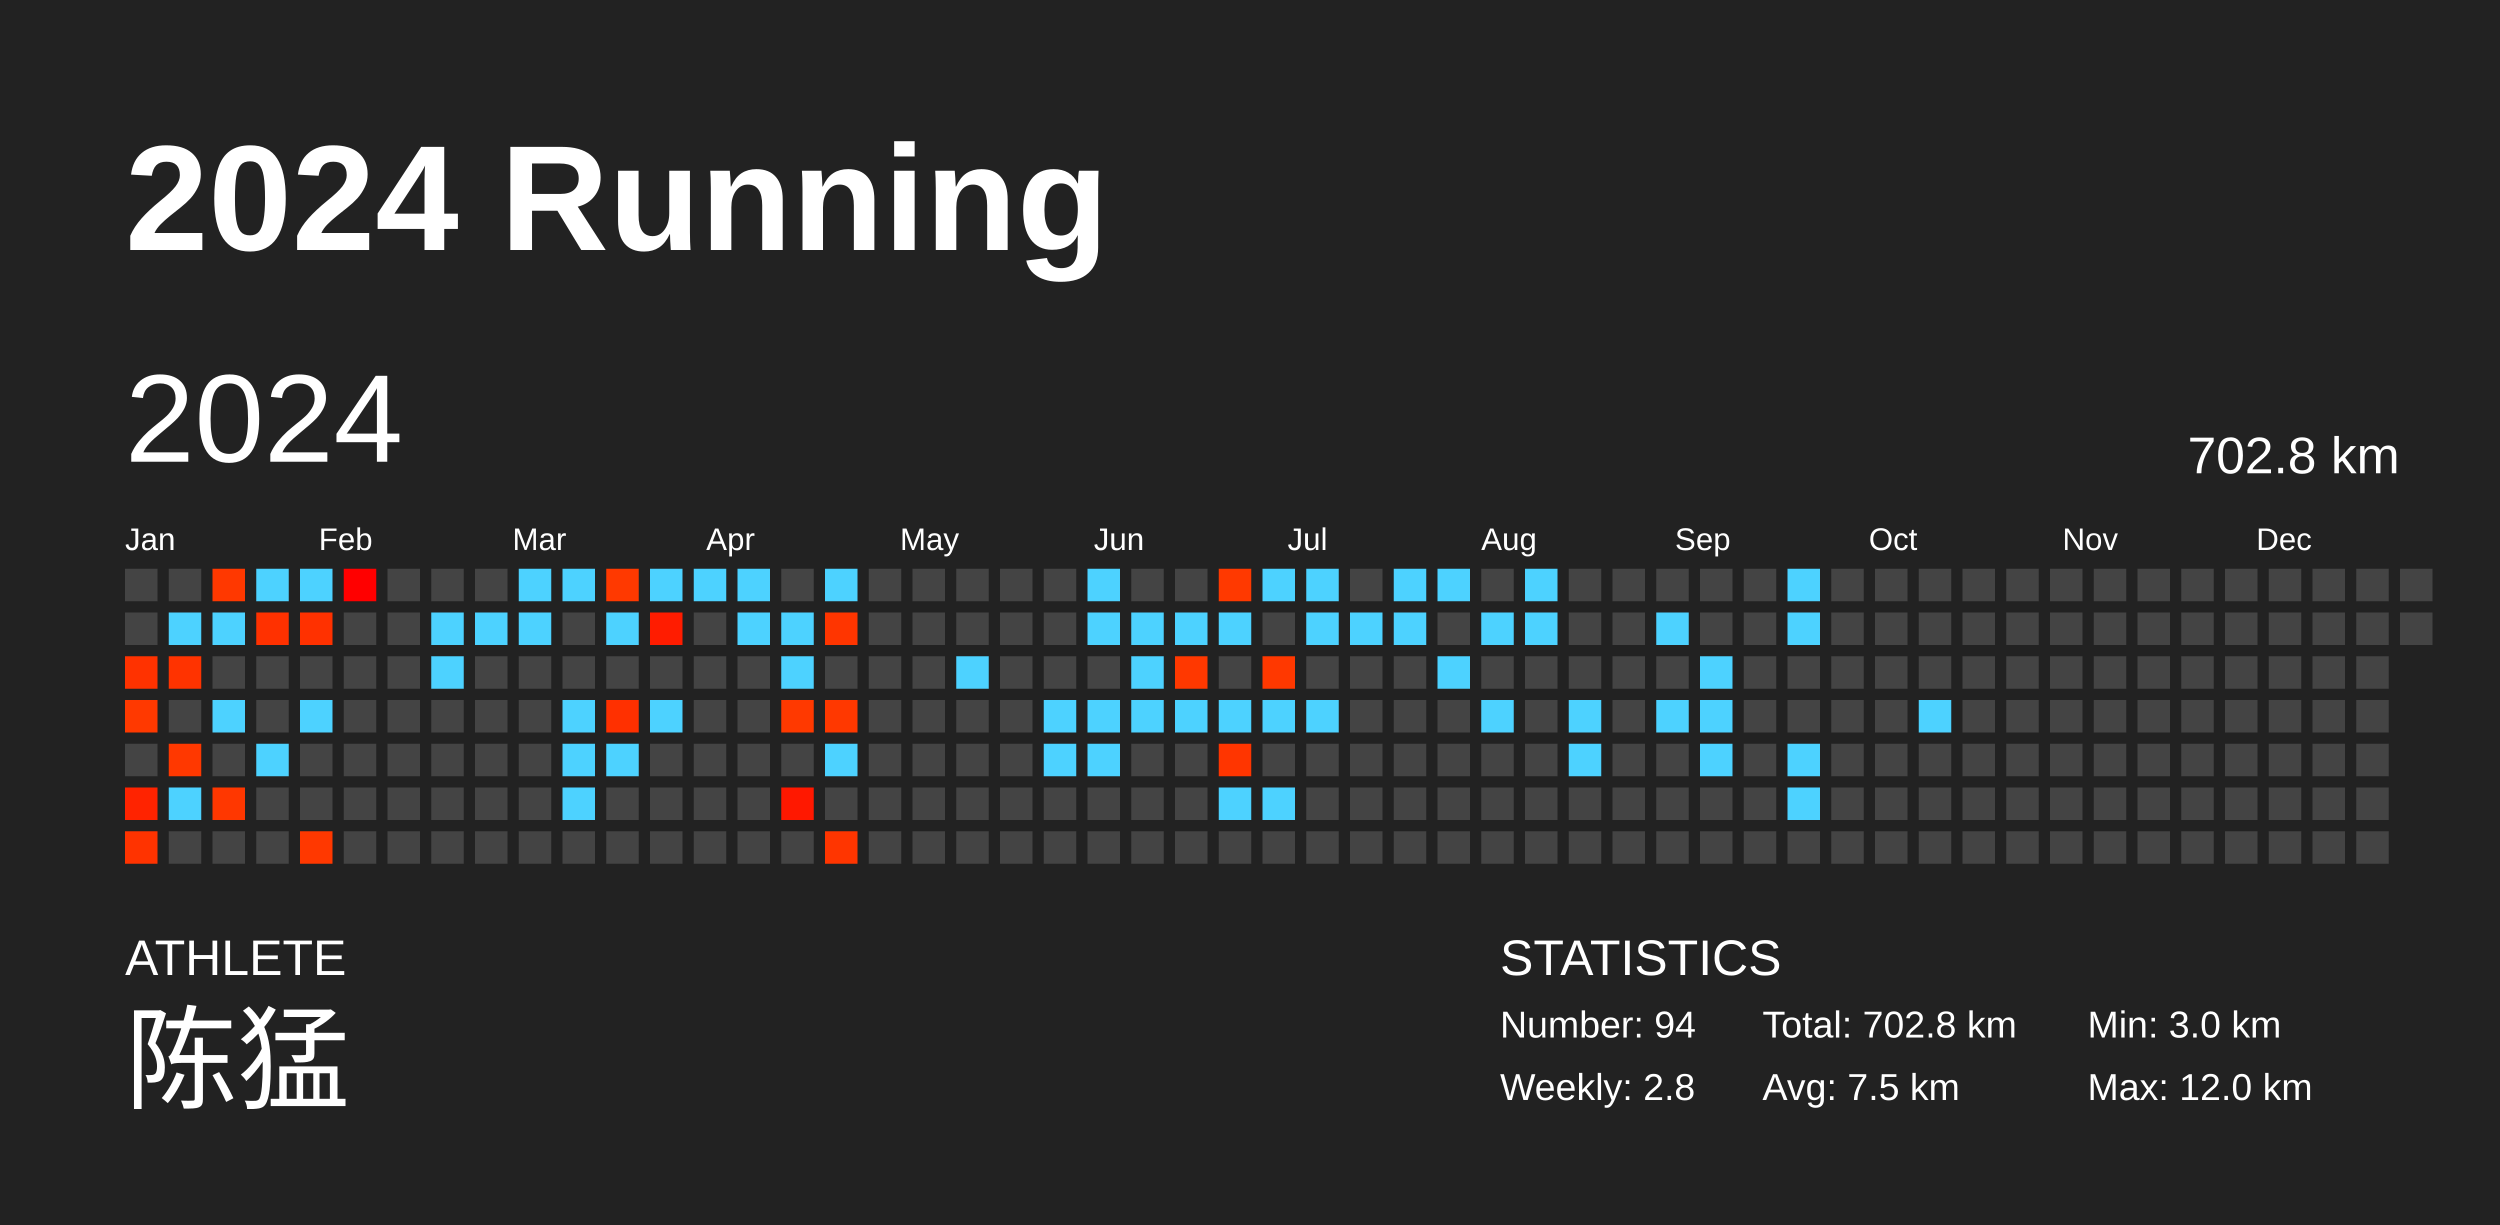
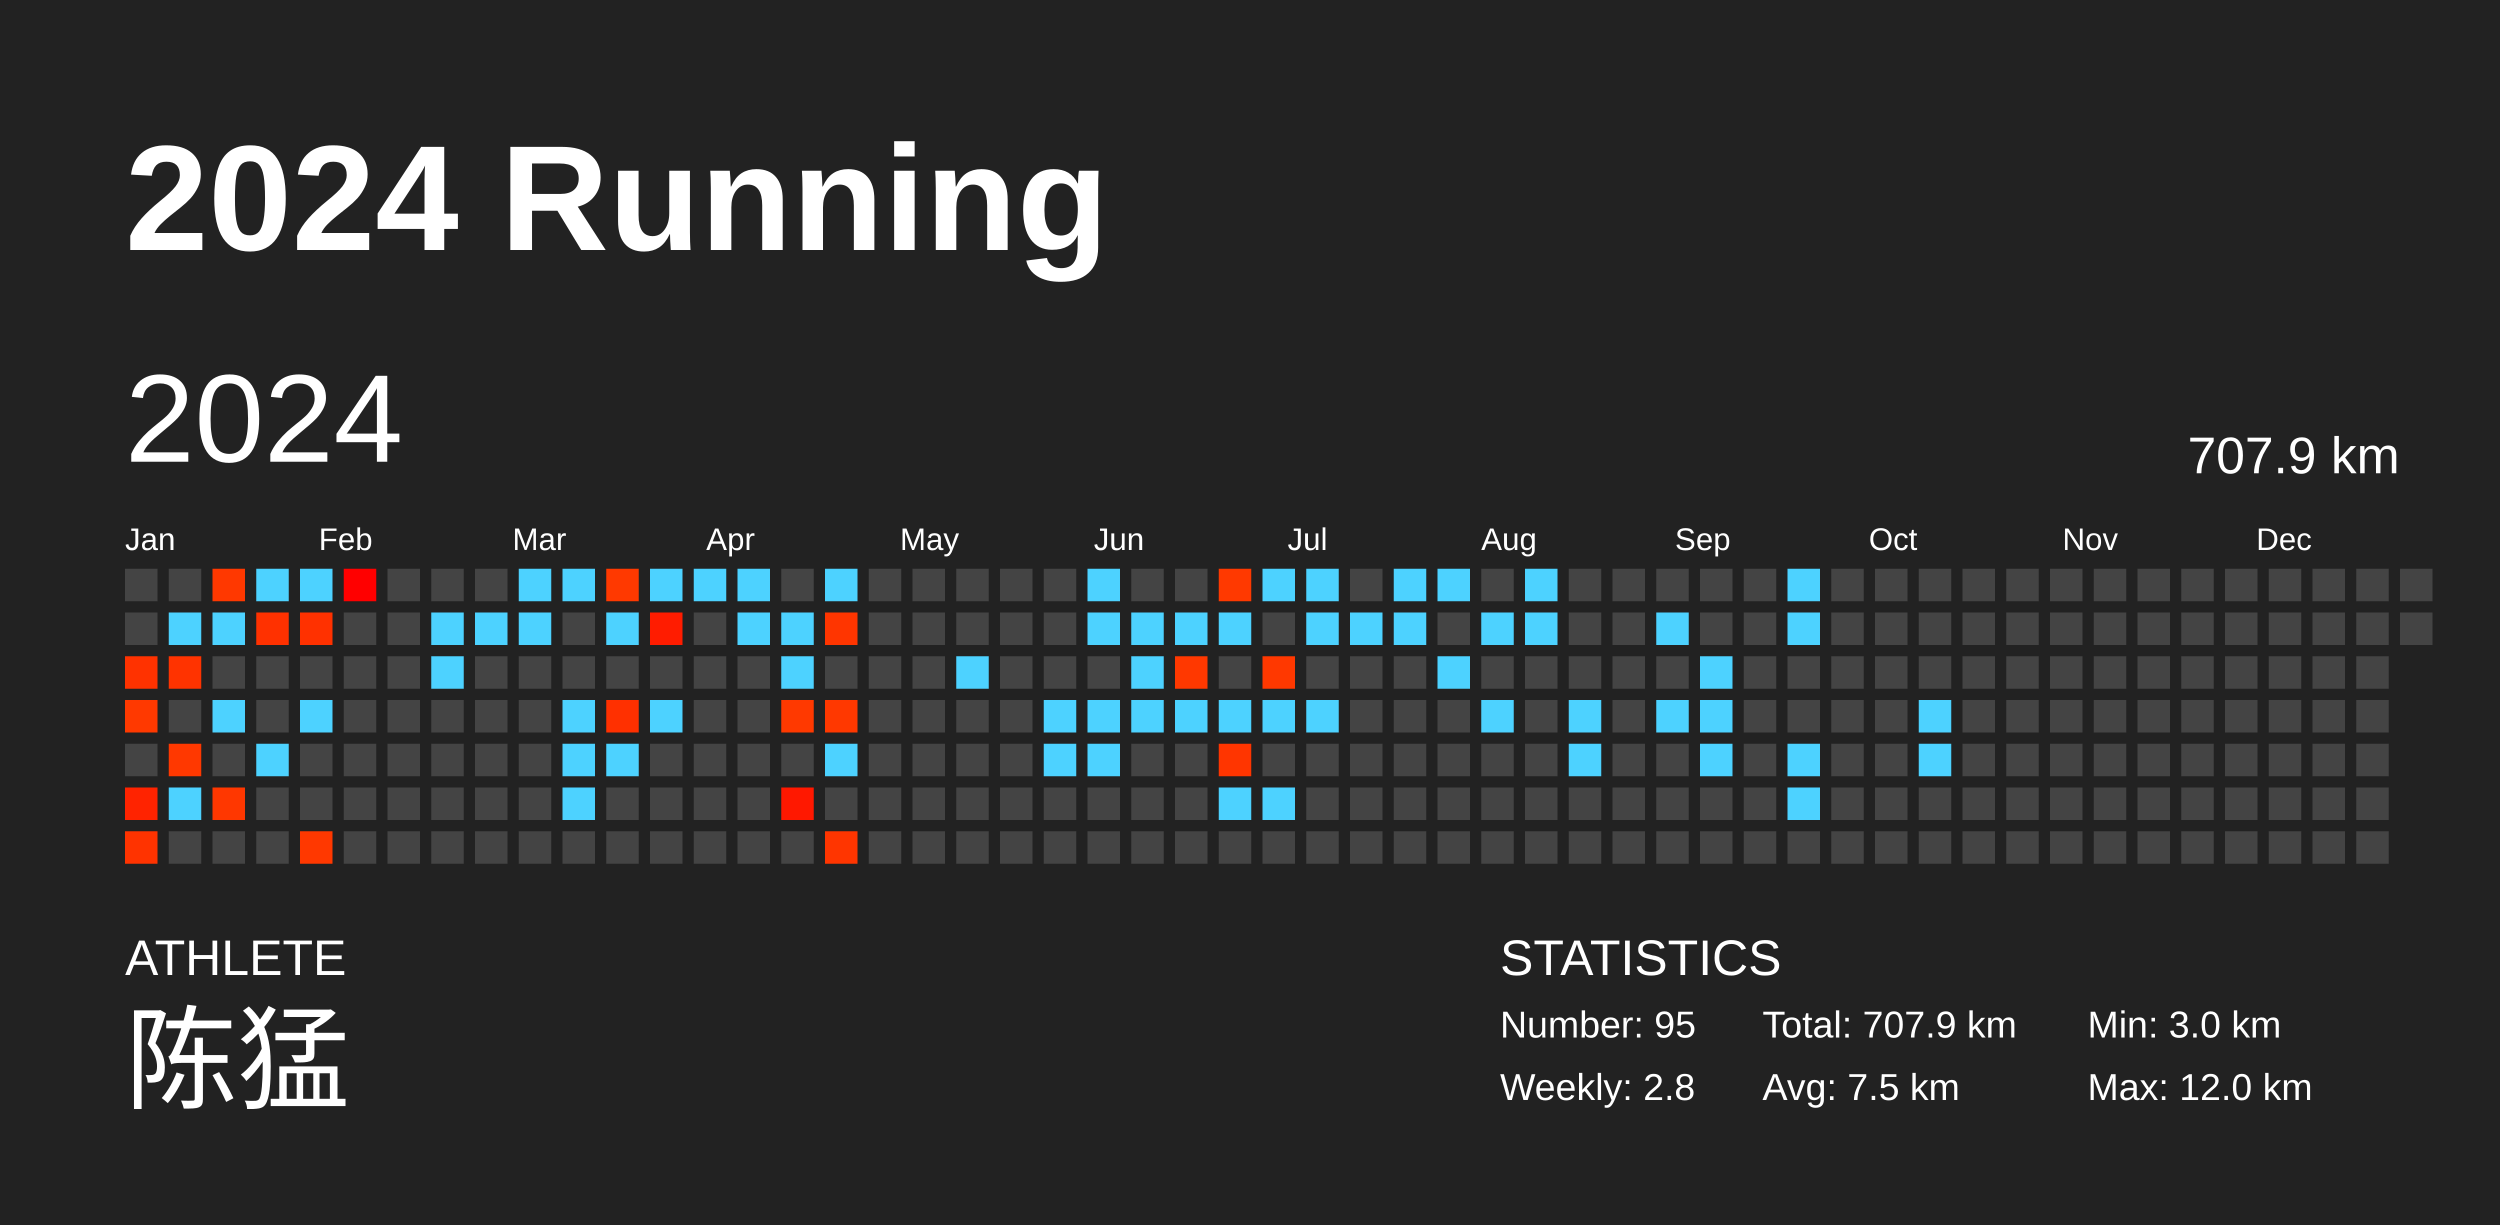
<svg xmlns="http://www.w3.org/2000/svg" baseProfile="full" height="98mm" version="1.1" viewBox="0,0,200,98" width="200mm">
  <defs />
  <rect fill="#222222" height="98" width="200" x="0" y="0" />
  <text fill="#FFFFFF" style="font-size:12px; font-family:Arial; font-weight:bold;" x="10" y="20">2024 Running</text>
  <text fill="#FFFFFF" style="font-size:4px; font-family:Arial" x="10" y="78">ATHLETE</text>
  <text fill="#FFFFFF" style="font-size:9px; font-family:Arial" x="10" y="88">陈猛</text>
  <text fill="#FFFFFF" style="font-size:4px; font-family:Arial" x="120" y="78">STATISTICS</text>
-   <text fill="#FFFFFF" style="font-size:3px; font-family:Arial" x="120" y="83">Number: 94</text>
+   <text fill="#FFFFFF" style="font-size:3px; font-family:Arial" x="120" y="83">Number: 95</text>
  <text fill="#FFFFFF" style="font-size:3px; font-family:Arial" x="120" y="88">Weekly: 2.8</text>
-   <text fill="#FFFFFF" style="font-size:3px; font-family:Arial" x="141" y="83">Total: 702.8 km</text>
+   <text fill="#FFFFFF" style="font-size:3px; font-family:Arial" x="141" y="83">Total: 707.9 km</text>
  <text fill="#FFFFFF" style="font-size:3px; font-family:Arial" x="141" y="88">Avg: 7.5 km</text>
  <text fill="#FFFFFF" style="font-size:3px; font-family:Arial" x="167" y="83">Min: 3.0 km</text>
  <text fill="#FFFFFF" style="font-size:3px; font-family:Arial" x="167" y="88">Max: 12.0 km</text>
  <text dominant-baseline="hanging" fill="#FFFFFF" style="font-size:10.0px; font-family:Arial;" x="10" y="30">2024</text>
-   <text dominant-baseline="hanging" fill="#FFFFFF" style="font-size:4.125px; font-family:Arial;" x="175" y="35">702.8 km</text>
+   <text dominant-baseline="hanging" fill="#FFFFFF" style="font-size:4.125px; font-family:Arial;" x="175" y="35">707.9 km</text>
  <text fill="#FFFFFF" style="font-size:2.5px; font-family:Arial" x="10.0" y="44">Jan</text>
  <text fill="#FFFFFF" style="font-size:2.5px; font-family:Arial" x="25.5" y="44">Feb</text>
  <text fill="#FFFFFF" style="font-size:2.5px; font-family:Arial" x="41.0" y="44">Mar</text>
  <text fill="#FFFFFF" style="font-size:2.5px; font-family:Arial" x="56.5" y="44">Apr</text>
  <text fill="#FFFFFF" style="font-size:2.5px; font-family:Arial" x="72.0" y="44">May</text>
  <text fill="#FFFFFF" style="font-size:2.5px; font-family:Arial" x="87.5" y="44">Jun</text>
  <text fill="#FFFFFF" style="font-size:2.5px; font-family:Arial" x="103.0" y="44">Jul</text>
  <text fill="#FFFFFF" style="font-size:2.5px; font-family:Arial" x="118.5" y="44">Aug</text>
  <text fill="#FFFFFF" style="font-size:2.5px; font-family:Arial" x="134.0" y="44">Sep</text>
  <text fill="#FFFFFF" style="font-size:2.5px; font-family:Arial" x="149.5" y="44">Oct</text>
  <text fill="#FFFFFF" style="font-size:2.5px; font-family:Arial" x="165.0" y="44">Nov</text>
  <text fill="#FFFFFF" style="font-size:2.5px; font-family:Arial" x="180.5" y="44">Dec</text>
  <rect fill="#444444" height="2.6" width="2.6" x="10.0" y="45.5" />
  <rect fill="#444444" height="2.6" width="2.6" x="10.0" y="49.0" />
  <rect fill="#ff3200" height="2.6" width="2.6" x="10.0" y="52.5" />
  <rect fill="#ff3900" height="2.6" width="2.6" x="10.0" y="56.0" />
  <rect fill="#444444" height="2.6" width="2.6" x="10.0" y="59.5" />
  <rect fill="#ff2300" height="2.6" width="2.6" x="10.0" y="63.0" />
  <rect fill="#ff3300" height="2.6" width="2.6" x="10.0" y="66.5" />
  <rect fill="#444444" height="2.6" width="2.6" x="13.5" y="45.5" />
  <rect fill="#4dd2ff" height="2.6" width="2.6" x="13.5" y="49.0" />
  <rect fill="#ff3300" height="2.6" width="2.6" x="13.5" y="52.5" />
  <rect fill="#444444" height="2.6" width="2.6" x="13.5" y="56.0" />
  <rect fill="#ff3800" height="2.6" width="2.6" x="13.5" y="59.5" />
  <rect fill="#4dd2ff" height="2.6" width="2.6" x="13.5" y="63.0" />
  <rect fill="#444444" height="2.6" width="2.6" x="13.5" y="66.5" />
  <rect fill="#ff3800" height="2.6" width="2.6" x="17.0" y="45.5" />
  <rect fill="#4dd2ff" height="2.6" width="2.6" x="17.0" y="49.0" />
  <rect fill="#444444" height="2.6" width="2.6" x="17.0" y="52.5" />
  <rect fill="#4dd2ff" height="2.6" width="2.6" x="17.0" y="56.0" />
  <rect fill="#444444" height="2.6" width="2.6" x="17.0" y="59.5" />
  <rect fill="#ff3700" height="2.6" width="2.6" x="17.0" y="63.0" />
  <rect fill="#444444" height="2.6" width="2.6" x="17.0" y="66.5" />
  <rect fill="#4dd2ff" height="2.6" width="2.6" x="20.5" y="45.5" />
  <rect fill="#ff3100" height="2.6" width="2.6" x="20.5" y="49.0" />
  <rect fill="#444444" height="2.6" width="2.6" x="20.5" y="52.5" />
  <rect fill="#444444" height="2.6" width="2.6" x="20.5" y="56.0" />
  <rect fill="#4dd2ff" height="2.6" width="2.6" x="20.5" y="59.5" />
  <rect fill="#444444" height="2.6" width="2.6" x="20.5" y="63.0" />
  <rect fill="#444444" height="2.6" width="2.6" x="20.5" y="66.5" />
  <rect fill="#4dd2ff" height="2.6" width="2.6" x="24.0" y="45.5" />
  <rect fill="#ff3100" height="2.6" width="2.6" x="24.0" y="49.0" />
  <rect fill="#444444" height="2.6" width="2.6" x="24.0" y="52.5" />
  <rect fill="#4dd2ff" height="2.6" width="2.6" x="24.0" y="56.0" />
  <rect fill="#444444" height="2.6" width="2.6" x="24.0" y="59.5" />
  <rect fill="#444444" height="2.6" width="2.6" x="24.0" y="63.0" />
  <rect fill="#ff3800" height="2.6" width="2.6" x="24.0" y="66.5" />
  <rect fill="#ff0000" height="2.6" width="2.6" x="27.5" y="45.5" />
  <rect fill="#444444" height="2.6" width="2.6" x="27.5" y="49.0" />
  <rect fill="#444444" height="2.6" width="2.6" x="27.5" y="52.5" />
  <rect fill="#444444" height="2.6" width="2.6" x="27.5" y="56.0" />
  <rect fill="#444444" height="2.6" width="2.6" x="27.5" y="59.5" />
  <rect fill="#444444" height="2.6" width="2.6" x="27.5" y="63.0" />
  <rect fill="#444444" height="2.6" width="2.6" x="27.5" y="66.5" />
  <rect fill="#444444" height="2.6" width="2.6" x="31.0" y="45.5" />
  <rect fill="#444444" height="2.6" width="2.6" x="31.0" y="49.0" />
  <rect fill="#444444" height="2.6" width="2.6" x="31.0" y="52.5" />
  <rect fill="#444444" height="2.6" width="2.6" x="31.0" y="56.0" />
  <rect fill="#444444" height="2.6" width="2.6" x="31.0" y="59.5" />
  <rect fill="#444444" height="2.6" width="2.6" x="31.0" y="63.0" />
  <rect fill="#444444" height="2.6" width="2.6" x="31.0" y="66.5" />
  <rect fill="#444444" height="2.6" width="2.6" x="34.5" y="45.5" />
  <rect fill="#4dd2ff" height="2.6" width="2.6" x="34.5" y="49.0" />
  <rect fill="#4dd2ff" height="2.6" width="2.6" x="34.5" y="52.5" />
  <rect fill="#444444" height="2.6" width="2.6" x="34.5" y="56.0" />
  <rect fill="#444444" height="2.6" width="2.6" x="34.5" y="59.5" />
  <rect fill="#444444" height="2.6" width="2.6" x="34.5" y="63.0" />
  <rect fill="#444444" height="2.6" width="2.6" x="34.5" y="66.5" />
  <rect fill="#444444" height="2.6" width="2.6" x="38.0" y="45.5" />
  <rect fill="#4dd2ff" height="2.6" width="2.6" x="38.0" y="49.0" />
  <rect fill="#444444" height="2.6" width="2.6" x="38.0" y="52.5" />
  <rect fill="#444444" height="2.6" width="2.6" x="38.0" y="56.0" />
  <rect fill="#444444" height="2.6" width="2.6" x="38.0" y="59.5" />
  <rect fill="#444444" height="2.6" width="2.6" x="38.0" y="63.0" />
  <rect fill="#444444" height="2.6" width="2.6" x="38.0" y="66.5" />
  <rect fill="#4dd2ff" height="2.6" width="2.6" x="41.5" y="45.5" />
  <rect fill="#4dd2ff" height="2.6" width="2.6" x="41.5" y="49.0" />
  <rect fill="#444444" height="2.6" width="2.6" x="41.5" y="52.5" />
  <rect fill="#444444" height="2.6" width="2.6" x="41.5" y="56.0" />
  <rect fill="#444444" height="2.6" width="2.6" x="41.5" y="59.5" />
  <rect fill="#444444" height="2.6" width="2.6" x="41.5" y="63.0" />
  <rect fill="#444444" height="2.6" width="2.6" x="41.5" y="66.5" />
  <rect fill="#4dd2ff" height="2.6" width="2.6" x="45.0" y="45.5" />
  <rect fill="#444444" height="2.6" width="2.6" x="45.0" y="49.0" />
  <rect fill="#444444" height="2.6" width="2.6" x="45.0" y="52.5" />
  <rect fill="#4dd2ff" height="2.6" width="2.6" x="45.0" y="56.0" />
  <rect fill="#4dd2ff" height="2.6" width="2.6" x="45.0" y="59.5" />
  <rect fill="#4dd2ff" height="2.6" width="2.6" x="45.0" y="63.0" />
  <rect fill="#444444" height="2.6" width="2.6" x="45.0" y="66.5" />
  <rect fill="#ff3900" height="2.6" width="2.6" x="48.5" y="45.5" />
  <rect fill="#4dd2ff" height="2.6" width="2.6" x="48.5" y="49.0" />
  <rect fill="#444444" height="2.6" width="2.6" x="48.5" y="52.5" />
  <rect fill="#ff3000" height="2.6" width="2.6" x="48.5" y="56.0" />
  <rect fill="#4dd2ff" height="2.6" width="2.6" x="48.5" y="59.5" />
  <rect fill="#444444" height="2.6" width="2.6" x="48.5" y="63.0" />
  <rect fill="#444444" height="2.6" width="2.6" x="48.5" y="66.5" />
  <rect fill="#4dd2ff" height="2.6" width="2.6" x="52.0" y="45.5" />
  <rect fill="#ff1c00" height="2.6" width="2.6" x="52.0" y="49.0" />
  <rect fill="#444444" height="2.6" width="2.6" x="52.0" y="52.5" />
  <rect fill="#4dd2ff" height="2.6" width="2.6" x="52.0" y="56.0" />
  <rect fill="#444444" height="2.6" width="2.6" x="52.0" y="59.5" />
  <rect fill="#444444" height="2.6" width="2.6" x="52.0" y="63.0" />
  <rect fill="#444444" height="2.6" width="2.6" x="52.0" y="66.5" />
  <rect fill="#4dd2ff" height="2.6" width="2.6" x="55.5" y="45.5" />
  <rect fill="#444444" height="2.6" width="2.6" x="55.5" y="49.0" />
  <rect fill="#444444" height="2.6" width="2.6" x="55.5" y="52.5" />
  <rect fill="#444444" height="2.6" width="2.6" x="55.5" y="56.0" />
  <rect fill="#444444" height="2.6" width="2.6" x="55.5" y="59.5" />
  <rect fill="#444444" height="2.6" width="2.6" x="55.5" y="63.0" />
  <rect fill="#444444" height="2.6" width="2.6" x="55.5" y="66.5" />
  <rect fill="#4dd2ff" height="2.6" width="2.6" x="59.0" y="45.5" />
  <rect fill="#4dd2ff" height="2.6" width="2.6" x="59.0" y="49.0" />
  <rect fill="#444444" height="2.6" width="2.6" x="59.0" y="52.5" />
  <rect fill="#444444" height="2.6" width="2.6" x="59.0" y="56.0" />
  <rect fill="#444444" height="2.6" width="2.6" x="59.0" y="59.5" />
  <rect fill="#444444" height="2.6" width="2.6" x="59.0" y="63.0" />
  <rect fill="#444444" height="2.6" width="2.6" x="59.0" y="66.5" />
  <rect fill="#444444" height="2.6" width="2.6" x="62.5" y="45.5" />
  <rect fill="#4dd2ff" height="2.6" width="2.6" x="62.5" y="49.0" />
  <rect fill="#4dd2ff" height="2.6" width="2.6" x="62.5" y="52.5" />
  <rect fill="#ff3900" height="2.6" width="2.6" x="62.5" y="56.0" />
  <rect fill="#444444" height="2.6" width="2.6" x="62.5" y="59.5" />
  <rect fill="#ff1800" height="2.6" width="2.6" x="62.5" y="63.0" />
  <rect fill="#444444" height="2.6" width="2.6" x="62.5" y="66.5" />
  <rect fill="#4dd2ff" height="2.6" width="2.6" x="66.0" y="45.5" />
  <rect fill="#ff3500" height="2.6" width="2.6" x="66.0" y="49.0" />
  <rect fill="#444444" height="2.6" width="2.6" x="66.0" y="52.5" />
  <rect fill="#ff3800" height="2.6" width="2.6" x="66.0" y="56.0" />
  <rect fill="#4dd2ff" height="2.6" width="2.6" x="66.0" y="59.5" />
  <rect fill="#444444" height="2.6" width="2.6" x="66.0" y="63.0" />
  <rect fill="#ff3500" height="2.6" width="2.6" x="66.0" y="66.5" />
  <rect fill="#444444" height="2.6" width="2.6" x="69.5" y="45.5" />
  <rect fill="#444444" height="2.6" width="2.6" x="69.5" y="49.0" />
  <rect fill="#444444" height="2.6" width="2.6" x="69.5" y="52.5" />
  <rect fill="#444444" height="2.6" width="2.6" x="69.5" y="56.0" />
  <rect fill="#444444" height="2.6" width="2.6" x="69.5" y="59.5" />
  <rect fill="#444444" height="2.6" width="2.6" x="69.5" y="63.0" />
  <rect fill="#444444" height="2.6" width="2.6" x="69.5" y="66.5" />
  <rect fill="#444444" height="2.6" width="2.6" x="73.0" y="45.5" />
  <rect fill="#444444" height="2.6" width="2.6" x="73.0" y="49.0" />
  <rect fill="#444444" height="2.6" width="2.6" x="73.0" y="52.5" />
  <rect fill="#444444" height="2.6" width="2.6" x="73.0" y="56.0" />
  <rect fill="#444444" height="2.6" width="2.6" x="73.0" y="59.5" />
  <rect fill="#444444" height="2.6" width="2.6" x="73.0" y="63.0" />
  <rect fill="#444444" height="2.6" width="2.6" x="73.0" y="66.5" />
  <rect fill="#444444" height="2.6" width="2.6" x="76.5" y="45.5" />
  <rect fill="#444444" height="2.6" width="2.6" x="76.5" y="49.0" />
  <rect fill="#4dd2ff" height="2.6" width="2.6" x="76.5" y="52.5" />
  <rect fill="#444444" height="2.6" width="2.6" x="76.5" y="56.0" />
  <rect fill="#444444" height="2.6" width="2.6" x="76.5" y="59.5" />
  <rect fill="#444444" height="2.6" width="2.6" x="76.5" y="63.0" />
  <rect fill="#444444" height="2.6" width="2.6" x="76.5" y="66.5" />
  <rect fill="#444444" height="2.6" width="2.6" x="80.0" y="45.5" />
  <rect fill="#444444" height="2.6" width="2.6" x="80.0" y="49.0" />
  <rect fill="#444444" height="2.6" width="2.6" x="80.0" y="52.5" />
  <rect fill="#444444" height="2.6" width="2.6" x="80.0" y="56.0" />
  <rect fill="#444444" height="2.6" width="2.6" x="80.0" y="59.5" />
  <rect fill="#444444" height="2.6" width="2.6" x="80.0" y="63.0" />
  <rect fill="#444444" height="2.6" width="2.6" x="80.0" y="66.5" />
  <rect fill="#444444" height="2.6" width="2.6" x="83.5" y="45.5" />
  <rect fill="#444444" height="2.6" width="2.6" x="83.5" y="49.0" />
  <rect fill="#444444" height="2.6" width="2.6" x="83.5" y="52.5" />
  <rect fill="#4dd2ff" height="2.6" width="2.6" x="83.5" y="56.0" />
  <rect fill="#4dd2ff" height="2.6" width="2.6" x="83.5" y="59.5" />
  <rect fill="#444444" height="2.6" width="2.6" x="83.5" y="63.0" />
  <rect fill="#444444" height="2.6" width="2.6" x="83.5" y="66.5" />
  <rect fill="#4dd2ff" height="2.6" width="2.6" x="87.0" y="45.5" />
  <rect fill="#4dd2ff" height="2.6" width="2.6" x="87.0" y="49.0" />
  <rect fill="#444444" height="2.6" width="2.6" x="87.0" y="52.5" />
  <rect fill="#4dd2ff" height="2.6" width="2.6" x="87.0" y="56.0" />
  <rect fill="#4dd2ff" height="2.6" width="2.6" x="87.0" y="59.5" />
  <rect fill="#444444" height="2.6" width="2.6" x="87.0" y="63.0" />
  <rect fill="#444444" height="2.6" width="2.6" x="87.0" y="66.5" />
  <rect fill="#444444" height="2.6" width="2.6" x="90.5" y="45.5" />
  <rect fill="#4dd2ff" height="2.6" width="2.6" x="90.5" y="49.0" />
  <rect fill="#4dd2ff" height="2.6" width="2.6" x="90.5" y="52.5" />
  <rect fill="#4dd2ff" height="2.6" width="2.6" x="90.5" y="56.0" />
  <rect fill="#444444" height="2.6" width="2.6" x="90.5" y="59.5" />
  <rect fill="#444444" height="2.6" width="2.6" x="90.5" y="63.0" />
  <rect fill="#444444" height="2.6" width="2.6" x="90.5" y="66.5" />
  <rect fill="#444444" height="2.6" width="2.6" x="94.0" y="45.5" />
  <rect fill="#4dd2ff" height="2.6" width="2.6" x="94.0" y="49.0" />
  <rect fill="#ff3800" height="2.6" width="2.6" x="94.0" y="52.5" />
  <rect fill="#4dd2ff" height="2.6" width="2.6" x="94.0" y="56.0" />
  <rect fill="#444444" height="2.6" width="2.6" x="94.0" y="59.5" />
  <rect fill="#444444" height="2.6" width="2.6" x="94.0" y="63.0" />
  <rect fill="#444444" height="2.6" width="2.6" x="94.0" y="66.5" />
  <rect fill="#ff3900" height="2.6" width="2.6" x="97.5" y="45.5" />
  <rect fill="#4dd2ff" height="2.6" width="2.6" x="97.5" y="49.0" />
  <rect fill="#444444" height="2.6" width="2.6" x="97.5" y="52.5" />
  <rect fill="#4dd2ff" height="2.6" width="2.6" x="97.5" y="56.0" />
  <rect fill="#ff3500" height="2.6" width="2.6" x="97.5" y="59.5" />
  <rect fill="#4dd2ff" height="2.6" width="2.6" x="97.5" y="63.0" />
  <rect fill="#444444" height="2.6" width="2.6" x="97.5" y="66.5" />
  <rect fill="#4dd2ff" height="2.6" width="2.6" x="101.0" y="45.5" />
  <rect fill="#444444" height="2.6" width="2.6" x="101.0" y="49.0" />
  <rect fill="#ff3800" height="2.6" width="2.6" x="101.0" y="52.5" />
  <rect fill="#4dd2ff" height="2.6" width="2.6" x="101.0" y="56.0" />
  <rect fill="#444444" height="2.6" width="2.6" x="101.0" y="59.5" />
  <rect fill="#4dd2ff" height="2.6" width="2.6" x="101.0" y="63.0" />
  <rect fill="#444444" height="2.6" width="2.6" x="101.0" y="66.5" />
  <rect fill="#4dd2ff" height="2.6" width="2.6" x="104.5" y="45.5" />
  <rect fill="#4dd2ff" height="2.6" width="2.6" x="104.5" y="49.0" />
  <rect fill="#444444" height="2.6" width="2.6" x="104.5" y="52.5" />
  <rect fill="#4dd2ff" height="2.6" width="2.6" x="104.5" y="56.0" />
  <rect fill="#444444" height="2.6" width="2.6" x="104.5" y="59.5" />
  <rect fill="#444444" height="2.6" width="2.6" x="104.5" y="63.0" />
  <rect fill="#444444" height="2.6" width="2.6" x="104.5" y="66.5" />
  <rect fill="#444444" height="2.6" width="2.6" x="108.0" y="45.5" />
  <rect fill="#4dd2ff" height="2.6" width="2.6" x="108.0" y="49.0" />
  <rect fill="#444444" height="2.6" width="2.6" x="108.0" y="52.5" />
  <rect fill="#444444" height="2.6" width="2.6" x="108.0" y="56.0" />
  <rect fill="#444444" height="2.6" width="2.6" x="108.0" y="59.5" />
  <rect fill="#444444" height="2.6" width="2.6" x="108.0" y="63.0" />
  <rect fill="#444444" height="2.6" width="2.6" x="108.0" y="66.5" />
  <rect fill="#4dd2ff" height="2.6" width="2.6" x="111.5" y="45.5" />
  <rect fill="#4dd2ff" height="2.6" width="2.6" x="111.5" y="49.0" />
  <rect fill="#444444" height="2.6" width="2.6" x="111.5" y="52.5" />
  <rect fill="#444444" height="2.6" width="2.6" x="111.5" y="56.0" />
  <rect fill="#444444" height="2.6" width="2.6" x="111.5" y="59.5" />
  <rect fill="#444444" height="2.6" width="2.6" x="111.5" y="63.0" />
  <rect fill="#444444" height="2.6" width="2.6" x="111.5" y="66.5" />
  <rect fill="#4dd2ff" height="2.6" width="2.6" x="115.0" y="45.5" />
  <rect fill="#444444" height="2.6" width="2.6" x="115.0" y="49.0" />
  <rect fill="#4dd2ff" height="2.6" width="2.6" x="115.0" y="52.5" />
  <rect fill="#444444" height="2.6" width="2.6" x="115.0" y="56.0" />
  <rect fill="#444444" height="2.6" width="2.6" x="115.0" y="59.5" />
  <rect fill="#444444" height="2.6" width="2.6" x="115.0" y="63.0" />
  <rect fill="#444444" height="2.6" width="2.6" x="115.0" y="66.5" />
  <rect fill="#444444" height="2.6" width="2.6" x="118.5" y="45.5" />
  <rect fill="#4dd2ff" height="2.6" width="2.6" x="118.5" y="49.0" />
  <rect fill="#444444" height="2.6" width="2.6" x="118.5" y="52.5" />
  <rect fill="#4dd2ff" height="2.6" width="2.6" x="118.5" y="56.0" />
  <rect fill="#444444" height="2.6" width="2.6" x="118.5" y="59.5" />
  <rect fill="#444444" height="2.6" width="2.6" x="118.5" y="63.0" />
  <rect fill="#444444" height="2.6" width="2.6" x="118.5" y="66.5" />
  <rect fill="#4dd2ff" height="2.6" width="2.6" x="122.0" y="45.5" />
  <rect fill="#4dd2ff" height="2.6" width="2.6" x="122.0" y="49.0" />
  <rect fill="#444444" height="2.6" width="2.6" x="122.0" y="52.5" />
  <rect fill="#444444" height="2.6" width="2.6" x="122.0" y="56.0" />
  <rect fill="#444444" height="2.6" width="2.6" x="122.0" y="59.5" />
  <rect fill="#444444" height="2.6" width="2.6" x="122.0" y="63.0" />
  <rect fill="#444444" height="2.6" width="2.6" x="122.0" y="66.5" />
  <rect fill="#444444" height="2.6" width="2.6" x="125.5" y="45.5" />
  <rect fill="#444444" height="2.6" width="2.6" x="125.5" y="49.0" />
  <rect fill="#444444" height="2.6" width="2.6" x="125.5" y="52.5" />
  <rect fill="#4dd2ff" height="2.6" width="2.6" x="125.5" y="56.0" />
  <rect fill="#4dd2ff" height="2.6" width="2.6" x="125.5" y="59.5" />
  <rect fill="#444444" height="2.6" width="2.6" x="125.5" y="63.0" />
  <rect fill="#444444" height="2.6" width="2.6" x="125.5" y="66.5" />
  <rect fill="#444444" height="2.6" width="2.6" x="129.0" y="45.5" />
  <rect fill="#444444" height="2.6" width="2.6" x="129.0" y="49.0" />
  <rect fill="#444444" height="2.6" width="2.6" x="129.0" y="52.5" />
  <rect fill="#444444" height="2.6" width="2.6" x="129.0" y="56.0" />
  <rect fill="#444444" height="2.6" width="2.6" x="129.0" y="59.5" />
  <rect fill="#444444" height="2.6" width="2.6" x="129.0" y="63.0" />
  <rect fill="#444444" height="2.6" width="2.6" x="129.0" y="66.5" />
  <rect fill="#444444" height="2.6" width="2.6" x="132.5" y="45.5" />
  <rect fill="#4dd2ff" height="2.6" width="2.6" x="132.5" y="49.0" />
  <rect fill="#444444" height="2.6" width="2.6" x="132.5" y="52.5" />
  <rect fill="#4dd2ff" height="2.6" width="2.6" x="132.5" y="56.0" />
  <rect fill="#444444" height="2.6" width="2.6" x="132.5" y="59.5" />
  <rect fill="#444444" height="2.6" width="2.6" x="132.5" y="63.0" />
  <rect fill="#444444" height="2.6" width="2.6" x="132.5" y="66.5" />
  <rect fill="#444444" height="2.6" width="2.6" x="136.0" y="45.5" />
  <rect fill="#444444" height="2.6" width="2.6" x="136.0" y="49.0" />
  <rect fill="#4dd2ff" height="2.6" width="2.6" x="136.0" y="52.5" />
  <rect fill="#4dd2ff" height="2.6" width="2.6" x="136.0" y="56.0" />
  <rect fill="#4dd2ff" height="2.6" width="2.6" x="136.0" y="59.5" />
  <rect fill="#444444" height="2.6" width="2.6" x="136.0" y="63.0" />
  <rect fill="#444444" height="2.6" width="2.6" x="136.0" y="66.5" />
  <rect fill="#444444" height="2.6" width="2.6" x="139.5" y="45.5" />
  <rect fill="#444444" height="2.6" width="2.6" x="139.5" y="49.0" />
  <rect fill="#444444" height="2.6" width="2.6" x="139.5" y="52.5" />
  <rect fill="#444444" height="2.6" width="2.6" x="139.5" y="56.0" />
  <rect fill="#444444" height="2.6" width="2.6" x="139.5" y="59.5" />
  <rect fill="#444444" height="2.6" width="2.6" x="139.5" y="63.0" />
  <rect fill="#444444" height="2.6" width="2.6" x="139.5" y="66.5" />
  <rect fill="#4dd2ff" height="2.6" width="2.6" x="143.0" y="45.5" />
  <rect fill="#4dd2ff" height="2.6" width="2.6" x="143.0" y="49.0" />
  <rect fill="#444444" height="2.6" width="2.6" x="143.0" y="52.5" />
  <rect fill="#444444" height="2.6" width="2.6" x="143.0" y="56.0" />
  <rect fill="#4dd2ff" height="2.6" width="2.6" x="143.0" y="59.5" />
  <rect fill="#4dd2ff" height="2.6" width="2.6" x="143.0" y="63.0" />
  <rect fill="#444444" height="2.6" width="2.6" x="143.0" y="66.5" />
  <rect fill="#444444" height="2.6" width="2.6" x="146.5" y="45.5" />
  <rect fill="#444444" height="2.6" width="2.6" x="146.5" y="49.0" />
  <rect fill="#444444" height="2.6" width="2.6" x="146.5" y="52.5" />
  <rect fill="#444444" height="2.6" width="2.6" x="146.5" y="56.0" />
  <rect fill="#444444" height="2.6" width="2.6" x="146.5" y="59.5" />
  <rect fill="#444444" height="2.6" width="2.6" x="146.5" y="63.0" />
  <rect fill="#444444" height="2.6" width="2.6" x="146.5" y="66.5" />
  <rect fill="#444444" height="2.6" width="2.6" x="150.0" y="45.5" />
  <rect fill="#444444" height="2.6" width="2.6" x="150.0" y="49.0" />
  <rect fill="#444444" height="2.6" width="2.6" x="150.0" y="52.5" />
  <rect fill="#444444" height="2.6" width="2.6" x="150.0" y="56.0" />
  <rect fill="#444444" height="2.6" width="2.6" x="150.0" y="59.5" />
  <rect fill="#444444" height="2.6" width="2.6" x="150.0" y="63.0" />
  <rect fill="#444444" height="2.6" width="2.6" x="150.0" y="66.5" />
  <rect fill="#444444" height="2.6" width="2.6" x="153.5" y="45.5" />
  <rect fill="#444444" height="2.6" width="2.6" x="153.5" y="49.0" />
  <rect fill="#444444" height="2.6" width="2.6" x="153.5" y="52.5" />
  <rect fill="#4dd2ff" height="2.6" width="2.6" x="153.5" y="56.0" />
-   <rect fill="#444444" height="2.6" width="2.6" x="153.5" y="59.5" />
+   <rect fill="#4dd2ff" height="2.6" width="2.6" x="153.5" y="59.5" />
  <rect fill="#444444" height="2.6" width="2.6" x="153.5" y="63.0" />
  <rect fill="#444444" height="2.6" width="2.6" x="153.5" y="66.5" />
  <rect fill="#444444" height="2.6" width="2.6" x="157.0" y="45.5" />
  <rect fill="#444444" height="2.6" width="2.6" x="157.0" y="49.0" />
  <rect fill="#444444" height="2.6" width="2.6" x="157.0" y="52.5" />
  <rect fill="#444444" height="2.6" width="2.6" x="157.0" y="56.0" />
  <rect fill="#444444" height="2.6" width="2.6" x="157.0" y="59.5" />
  <rect fill="#444444" height="2.6" width="2.6" x="157.0" y="63.0" />
  <rect fill="#444444" height="2.6" width="2.6" x="157.0" y="66.5" />
  <rect fill="#444444" height="2.6" width="2.6" x="160.5" y="45.5" />
  <rect fill="#444444" height="2.6" width="2.6" x="160.5" y="49.0" />
  <rect fill="#444444" height="2.6" width="2.6" x="160.5" y="52.5" />
  <rect fill="#444444" height="2.6" width="2.6" x="160.5" y="56.0" />
  <rect fill="#444444" height="2.6" width="2.6" x="160.5" y="59.5" />
  <rect fill="#444444" height="2.6" width="2.6" x="160.5" y="63.0" />
  <rect fill="#444444" height="2.6" width="2.6" x="160.5" y="66.5" />
  <rect fill="#444444" height="2.6" width="2.6" x="164.0" y="45.5" />
  <rect fill="#444444" height="2.6" width="2.6" x="164.0" y="49.0" />
  <rect fill="#444444" height="2.6" width="2.6" x="164.0" y="52.5" />
  <rect fill="#444444" height="2.6" width="2.6" x="164.0" y="56.0" />
  <rect fill="#444444" height="2.6" width="2.6" x="164.0" y="59.5" />
  <rect fill="#444444" height="2.6" width="2.6" x="164.0" y="63.0" />
  <rect fill="#444444" height="2.6" width="2.6" x="164.0" y="66.5" />
  <rect fill="#444444" height="2.6" width="2.6" x="167.5" y="45.5" />
  <rect fill="#444444" height="2.6" width="2.6" x="167.5" y="49.0" />
  <rect fill="#444444" height="2.6" width="2.6" x="167.5" y="52.5" />
  <rect fill="#444444" height="2.6" width="2.6" x="167.5" y="56.0" />
  <rect fill="#444444" height="2.6" width="2.6" x="167.5" y="59.5" />
  <rect fill="#444444" height="2.6" width="2.6" x="167.5" y="63.0" />
  <rect fill="#444444" height="2.6" width="2.6" x="167.5" y="66.5" />
  <rect fill="#444444" height="2.6" width="2.6" x="171.0" y="45.5" />
  <rect fill="#444444" height="2.6" width="2.6" x="171.0" y="49.0" />
  <rect fill="#444444" height="2.6" width="2.6" x="171.0" y="52.5" />
  <rect fill="#444444" height="2.6" width="2.6" x="171.0" y="56.0" />
  <rect fill="#444444" height="2.6" width="2.6" x="171.0" y="59.5" />
  <rect fill="#444444" height="2.6" width="2.6" x="171.0" y="63.0" />
  <rect fill="#444444" height="2.6" width="2.6" x="171.0" y="66.5" />
  <rect fill="#444444" height="2.6" width="2.6" x="174.5" y="45.5" />
  <rect fill="#444444" height="2.6" width="2.6" x="174.5" y="49.0" />
  <rect fill="#444444" height="2.6" width="2.6" x="174.5" y="52.5" />
  <rect fill="#444444" height="2.6" width="2.6" x="174.5" y="56.0" />
  <rect fill="#444444" height="2.6" width="2.6" x="174.5" y="59.5" />
  <rect fill="#444444" height="2.6" width="2.6" x="174.5" y="63.0" />
  <rect fill="#444444" height="2.6" width="2.6" x="174.5" y="66.5" />
  <rect fill="#444444" height="2.6" width="2.6" x="178.0" y="45.5" />
  <rect fill="#444444" height="2.6" width="2.6" x="178.0" y="49.0" />
  <rect fill="#444444" height="2.6" width="2.6" x="178.0" y="52.5" />
  <rect fill="#444444" height="2.6" width="2.6" x="178.0" y="56.0" />
  <rect fill="#444444" height="2.6" width="2.6" x="178.0" y="59.5" />
  <rect fill="#444444" height="2.6" width="2.6" x="178.0" y="63.0" />
  <rect fill="#444444" height="2.6" width="2.6" x="178.0" y="66.5" />
  <rect fill="#444444" height="2.6" width="2.6" x="181.5" y="45.5" />
  <rect fill="#444444" height="2.6" width="2.6" x="181.5" y="49.0" />
  <rect fill="#444444" height="2.6" width="2.6" x="181.5" y="52.5" />
  <rect fill="#444444" height="2.6" width="2.6" x="181.5" y="56.0" />
  <rect fill="#444444" height="2.6" width="2.6" x="181.5" y="59.5" />
  <rect fill="#444444" height="2.6" width="2.6" x="181.5" y="63.0" />
  <rect fill="#444444" height="2.6" width="2.6" x="181.5" y="66.5" />
  <rect fill="#444444" height="2.6" width="2.6" x="185.0" y="45.5" />
  <rect fill="#444444" height="2.6" width="2.6" x="185.0" y="49.0" />
  <rect fill="#444444" height="2.6" width="2.6" x="185.0" y="52.5" />
  <rect fill="#444444" height="2.6" width="2.6" x="185.0" y="56.0" />
  <rect fill="#444444" height="2.6" width="2.6" x="185.0" y="59.5" />
  <rect fill="#444444" height="2.6" width="2.6" x="185.0" y="63.0" />
  <rect fill="#444444" height="2.6" width="2.6" x="185.0" y="66.5" />
  <rect fill="#444444" height="2.6" width="2.6" x="188.5" y="45.5" />
  <rect fill="#444444" height="2.6" width="2.6" x="188.5" y="49.0" />
  <rect fill="#444444" height="2.6" width="2.6" x="188.5" y="52.5" />
  <rect fill="#444444" height="2.6" width="2.6" x="188.5" y="56.0" />
  <rect fill="#444444" height="2.6" width="2.6" x="188.5" y="59.5" />
  <rect fill="#444444" height="2.6" width="2.6" x="188.5" y="63.0" />
  <rect fill="#444444" height="2.6" width="2.6" x="188.5" y="66.5" />
  <rect fill="#444444" height="2.6" width="2.6" x="192.0" y="45.5" />
  <rect fill="#444444" height="2.6" width="2.6" x="192.0" y="49.0" />
</svg>
